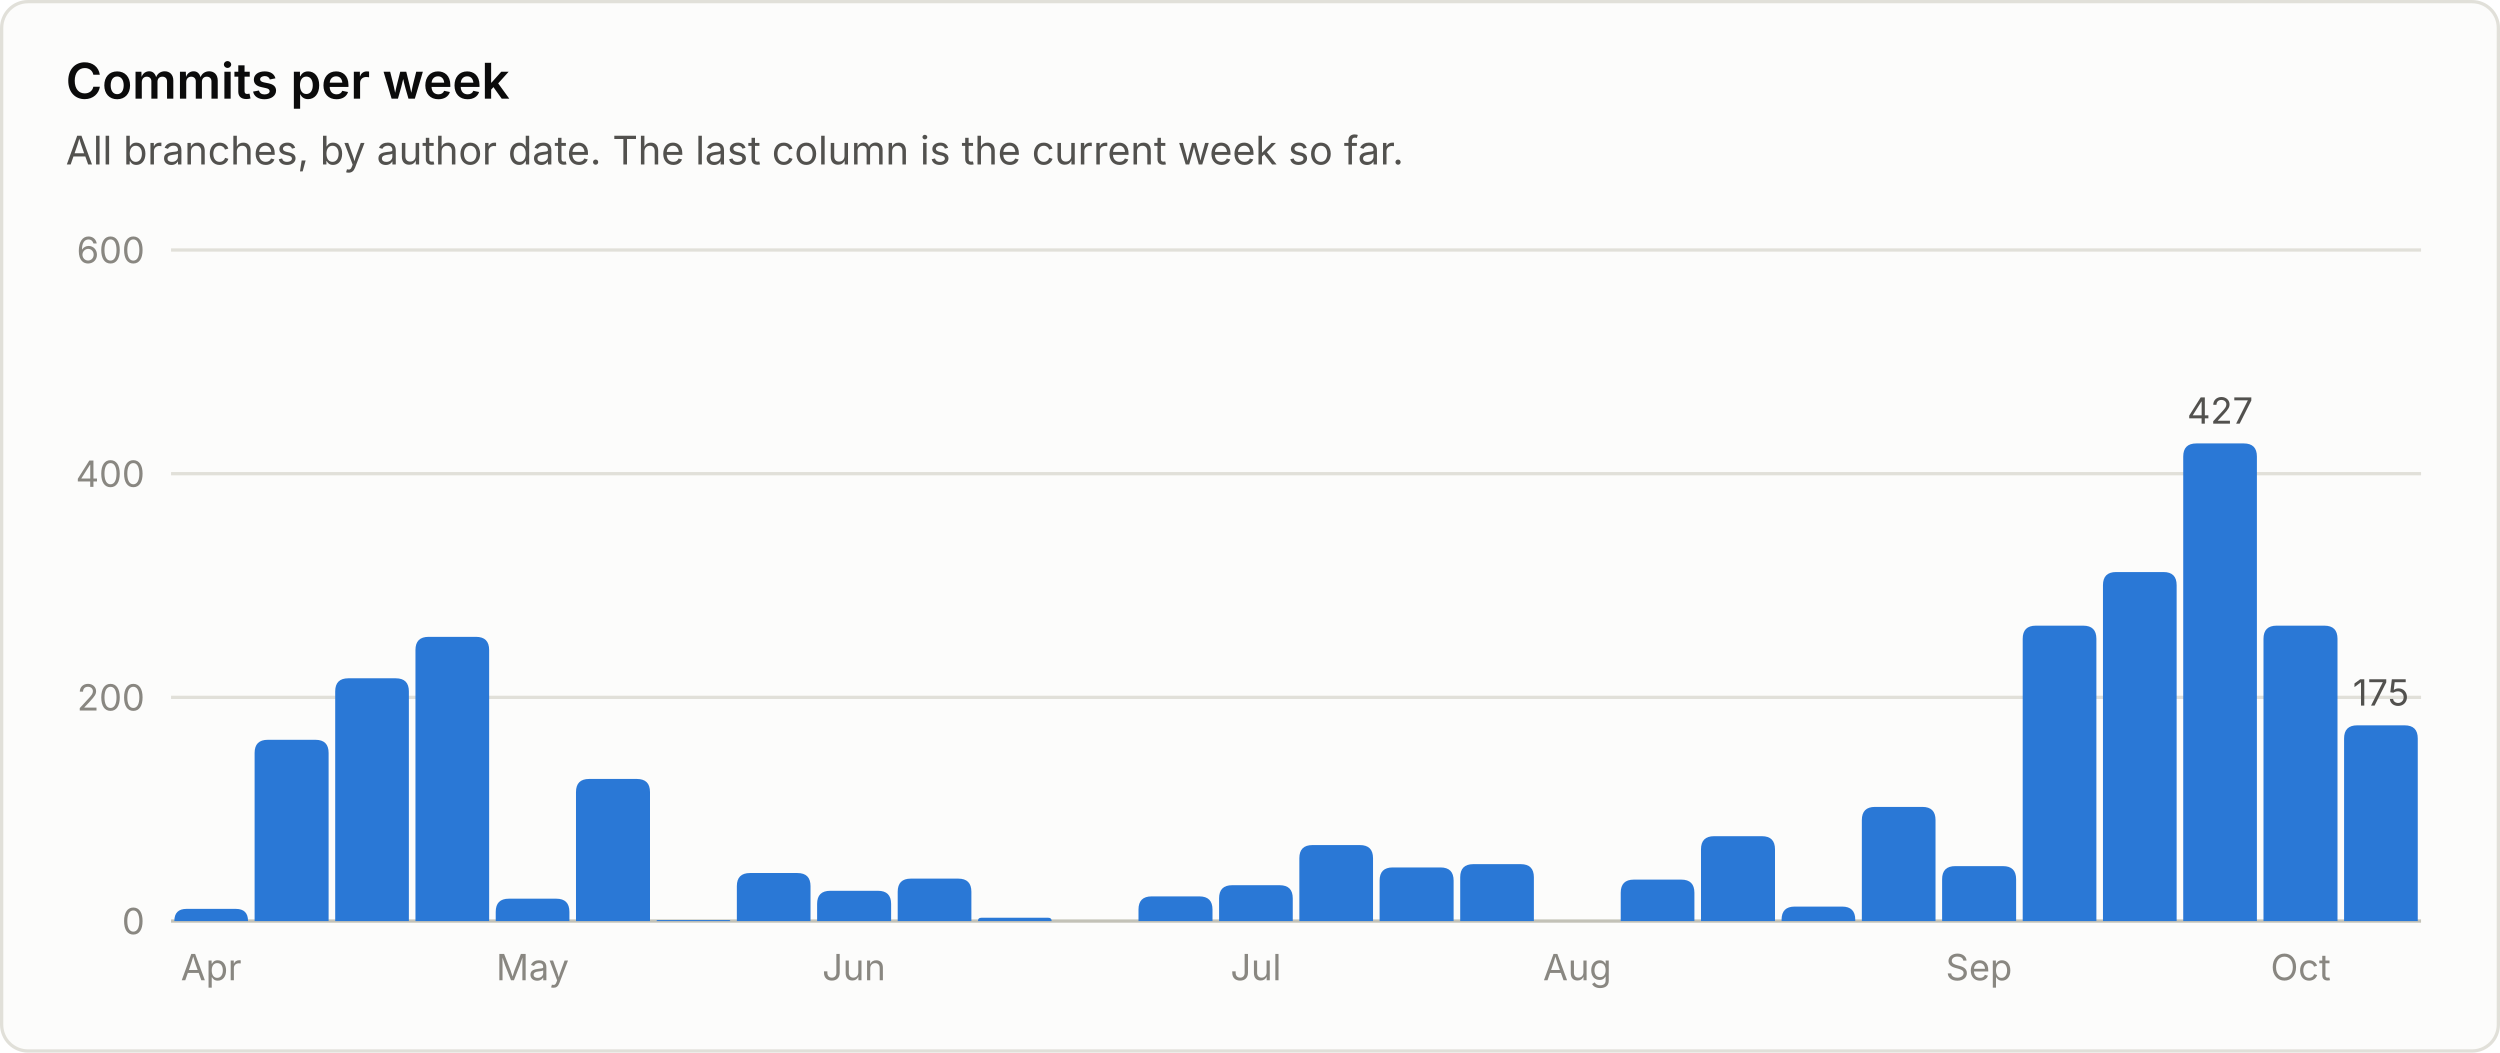
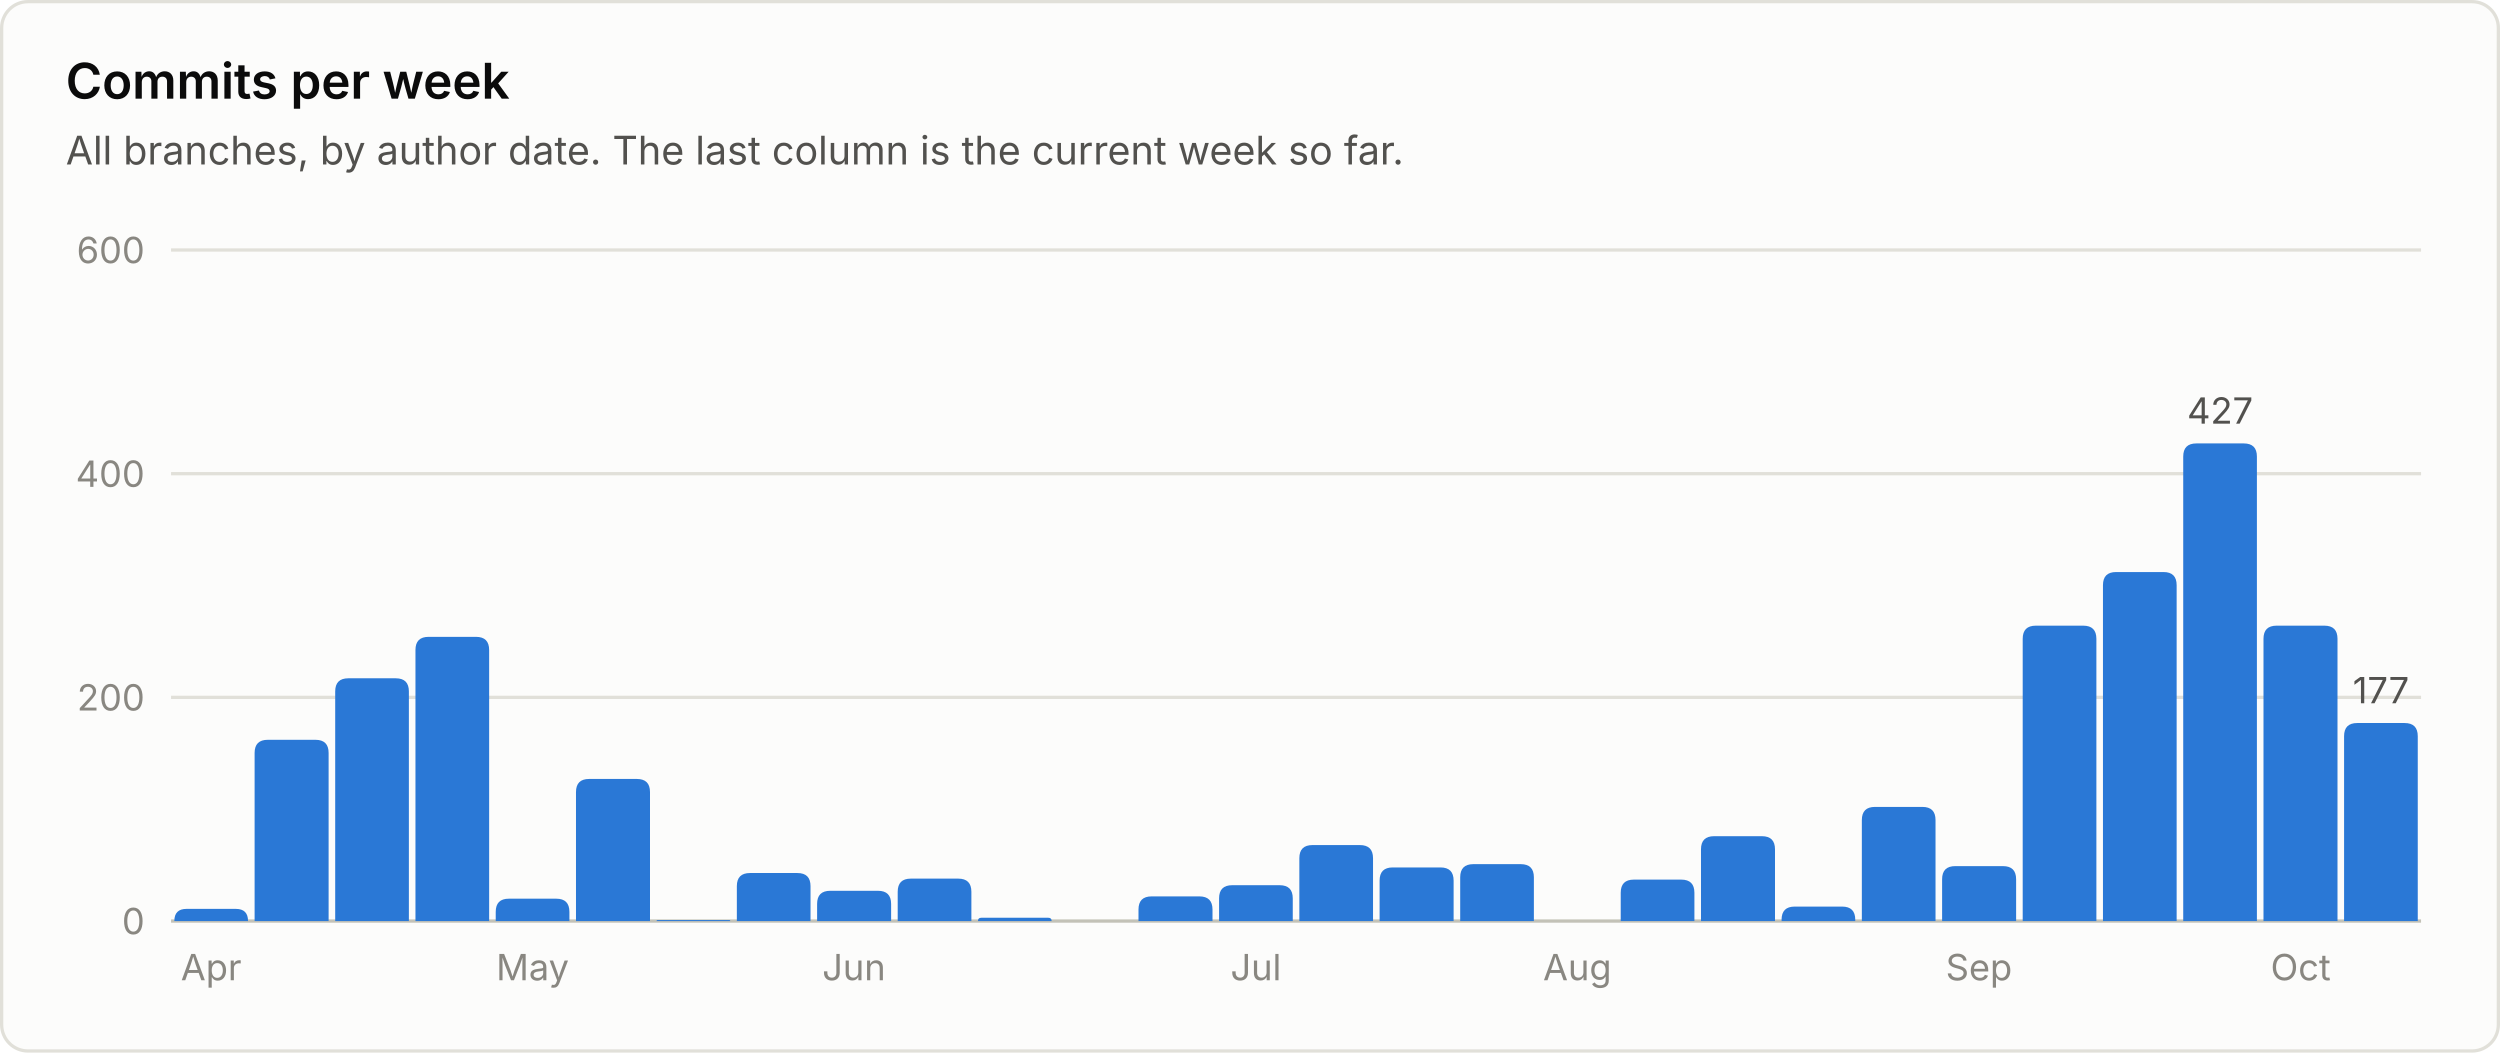
<svg xmlns="http://www.w3.org/2000/svg" viewBox="0 0 760 320" width="760" height="320" role="img" font-family="system-ui, -apple-system, 'Segoe UI', sans-serif">
  <rect x="0.5" y="0.5" width="759" height="319" rx="8" fill="#fcfcfb" stroke="#e1e0d9" />
  <text x="20.0" y="30.0" fill="#0b0b0b" font-size="15" font-weight="600" text-anchor="start">Commits per week</text>
  <text x="20.0" y="50.0" fill="#52514e" font-size="12" font-weight="400" text-anchor="start">All branches, by author date. The last column is the current week so far.</text>
  <line x1="52" y1="280.0" x2="736" y2="280.0" stroke="#c3c2b7" stroke-width="1" />
  <text x="44.0" y="284.0" fill="#898781" font-size="11" font-weight="400" text-anchor="end">0</text>
  <line x1="52" y1="212.0" x2="736" y2="212.0" stroke="#e1e0d9" stroke-width="1" />
  <text x="44.0" y="216.0" fill="#898781" font-size="11" font-weight="400" text-anchor="end">200</text>
  <line x1="52" y1="144.0" x2="736" y2="144.0" stroke="#e1e0d9" stroke-width="1" />
  <text x="44.0" y="148.0" fill="#898781" font-size="11" font-weight="400" text-anchor="end">400</text>
  <line x1="52" y1="76.0" x2="736" y2="76.0" stroke="#e1e0d9" stroke-width="1" />
  <text x="44.0" y="80.0" fill="#898781" font-size="11" font-weight="400" text-anchor="end">600</text>
  <path d="M53.0 280.0 V280.0 Q53.0 276.3 56.7 276.3 H71.7 Q75.4 276.3 75.4 280.0 V280.0 Z" fill="#2a78d6" />
  <text x="64.2" y="298.0" fill="#898781" font-size="11" font-weight="400" text-anchor="middle">Apr</text>
  <path d="M77.4 280.0 V228.9 Q77.4 224.9 81.4 224.9 H95.9 Q99.9 224.9 99.9 228.9 V280.0 Z" fill="#2a78d6" />
  <path d="M101.9 280.0 V210.2 Q101.9 206.2 105.9 206.2 H120.3 Q124.3 206.2 124.3 210.2 V280.0 Z" fill="#2a78d6" />
  <path d="M126.3 280.0 V197.6 Q126.3 193.6 130.3 193.6 H144.7 Q148.7 193.6 148.7 197.6 V280.0 Z" fill="#2a78d6" />
  <path d="M150.7 280.0 V277.2 Q150.7 273.2 154.7 273.2 H169.1 Q173.1 273.2 173.1 277.2 V280.0 Z" fill="#2a78d6" />
  <text x="161.9" y="298.0" fill="#898781" font-size="11" font-weight="400" text-anchor="middle">May</text>
  <path d="M175.1 280.0 V240.8 Q175.1 236.8 179.1 236.8 H193.6 Q197.6 236.8 197.6 240.8 V280.0 Z" fill="#2a78d6" />
  <path d="M199.6 280.0 V280.0 Q199.6 279.7 199.9 279.7 H221.7 Q222.0 279.7 222.0 280.0 V280.0 Z" fill="#2a78d6" />
  <path d="M224.0 280.0 V269.4 Q224.0 265.4 228.0 265.4 H242.4 Q246.4 265.4 246.4 269.4 V280.0 Z" fill="#2a78d6" />
  <path d="M248.4 280.0 V274.8 Q248.4 270.8 252.4 270.8 H266.9 Q270.9 270.8 270.9 274.8 V280.0 Z" fill="#2a78d6" />
  <text x="259.6" y="298.0" fill="#898781" font-size="11" font-weight="400" text-anchor="middle">Jun</text>
  <path d="M272.9 280.0 V271.1 Q272.9 267.1 276.9 267.1 H291.3 Q295.3 267.1 295.3 271.1 V280.0 Z" fill="#2a78d6" />
  <path d="M297.3 280.0 V280.0 Q297.3 279.0 298.3 279.0 H318.7 Q319.7 279.0 319.7 280.0 V280.0 Z" fill="#2a78d6" />
  <path d="M346.1 280.0 V276.5 Q346.1 272.5 350.1 272.5 H364.6 Q368.6 272.5 368.6 276.5 V280.0 Z" fill="#2a78d6" />
  <path d="M370.6 280.0 V273.1 Q370.6 269.1 374.6 269.1 H389.0 Q393.0 269.1 393.0 273.1 V280.0 Z" fill="#2a78d6" />
  <text x="381.8" y="298.0" fill="#898781" font-size="11" font-weight="400" text-anchor="middle">Jul</text>
  <path d="M395.0 280.0 V260.9 Q395.0 256.9 399.0 256.9 H413.4 Q417.4 256.9 417.4 260.9 V280.0 Z" fill="#2a78d6" />
  <path d="M419.4 280.0 V267.7 Q419.4 263.7 423.4 263.7 H437.9 Q441.9 263.7 441.9 267.7 V280.0 Z" fill="#2a78d6" />
  <path d="M443.9 280.0 V266.7 Q443.9 262.7 447.9 262.7 H462.3 Q466.3 262.7 466.3 266.7 V280.0 Z" fill="#2a78d6" />
  <text x="479.5" y="298.0" fill="#898781" font-size="11" font-weight="400" text-anchor="middle">Aug</text>
  <path d="M492.7 280.0 V271.4 Q492.7 267.4 496.7 267.4 H511.1 Q515.1 267.4 515.1 271.4 V280.0 Z" fill="#2a78d6" />
  <path d="M517.1 280.0 V258.2 Q517.1 254.2 521.1 254.2 H535.6 Q539.6 254.2 539.6 258.2 V280.0 Z" fill="#2a78d6" />
  <path d="M541.6 280.0 V279.6 Q541.6 275.6 545.6 275.6 H560.0 Q564.0 275.6 564.0 279.6 V280.0 Z" fill="#2a78d6" />
  <path d="M566.0 280.0 V249.3 Q566.0 245.3 570.0 245.3 H584.4 Q588.4 245.3 588.4 249.3 V280.0 Z" fill="#2a78d6" />
  <path d="M590.4 280.0 V267.3 Q590.4 263.3 594.4 263.3 H608.9 Q612.9 263.3 612.9 267.3 V280.0 Z" fill="#2a78d6" />
  <text x="601.6" y="298.0" fill="#898781" font-size="11" font-weight="400" text-anchor="middle">Sep</text>
  <path d="M614.9 280.0 V194.2 Q614.9 190.2 618.9 190.2 H633.3 Q637.3 190.2 637.3 194.2 V280.0 Z" fill="#2a78d6" />
  <path d="M639.3 280.0 V177.9 Q639.3 173.9 643.3 173.9 H657.7 Q661.7 173.9 661.7 177.9 V280.0 Z" fill="#2a78d6" />
  <path d="M663.7 280.0 V138.8 Q663.7 134.8 667.7 134.8 H682.1 Q686.1 134.8 686.1 138.8 V280.0 Z" fill="#2a78d6" />
  <text x="674.9" y="128.8" fill="#52514e" font-size="11" font-weight="400" text-anchor="middle">427</text>
  <path d="M688.1 280.0 V194.2 Q688.1 190.2 692.1 190.2 H706.6 Q710.6 190.2 710.6 194.2 V280.0 Z" fill="#2a78d6" />
  <text x="699.4" y="298.0" fill="#898781" font-size="11" font-weight="400" text-anchor="middle">Oct</text>
-   <path d="M712.6 280.0 V224.5 Q712.6 220.5 716.6 220.5 H731.0 Q735.0 220.5 735.0 224.5 V280.0 Z" fill="#2a78d6" />
-   <text x="723.8" y="214.5" fill="#52514e" font-size="11" font-weight="400" text-anchor="middle">175</text>
+   <path d="M712.6 280.0 V223.8 Q712.6 219.8 716.6 219.8 H731.0 Q735.0 219.8 735.0 223.8 V280.0 Z" fill="#2a78d6" />
+   <text x="723.8" y="213.8" fill="#52514e" font-size="11" font-weight="400" text-anchor="middle">177</text>
</svg>
